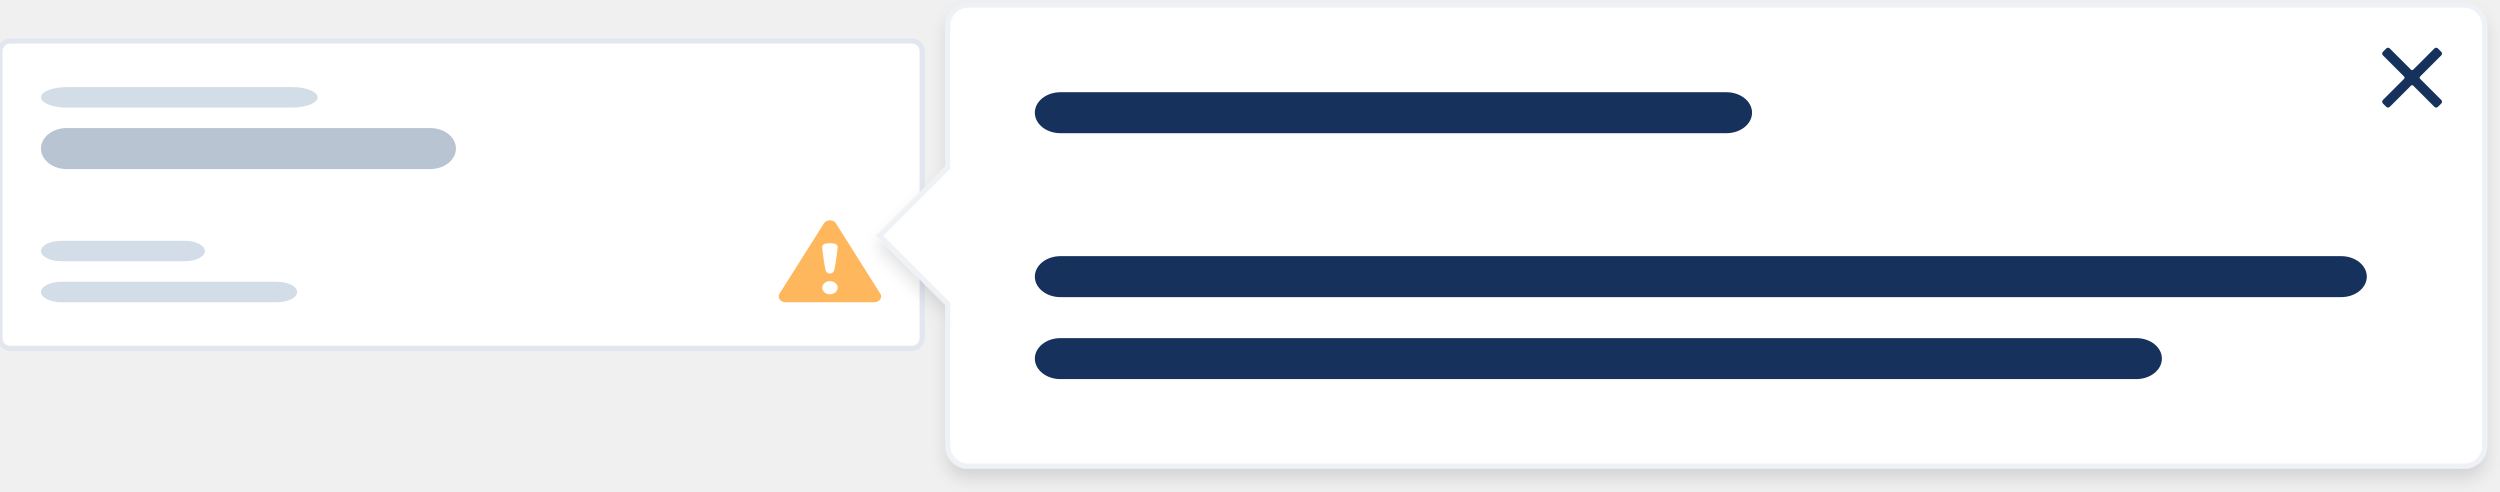
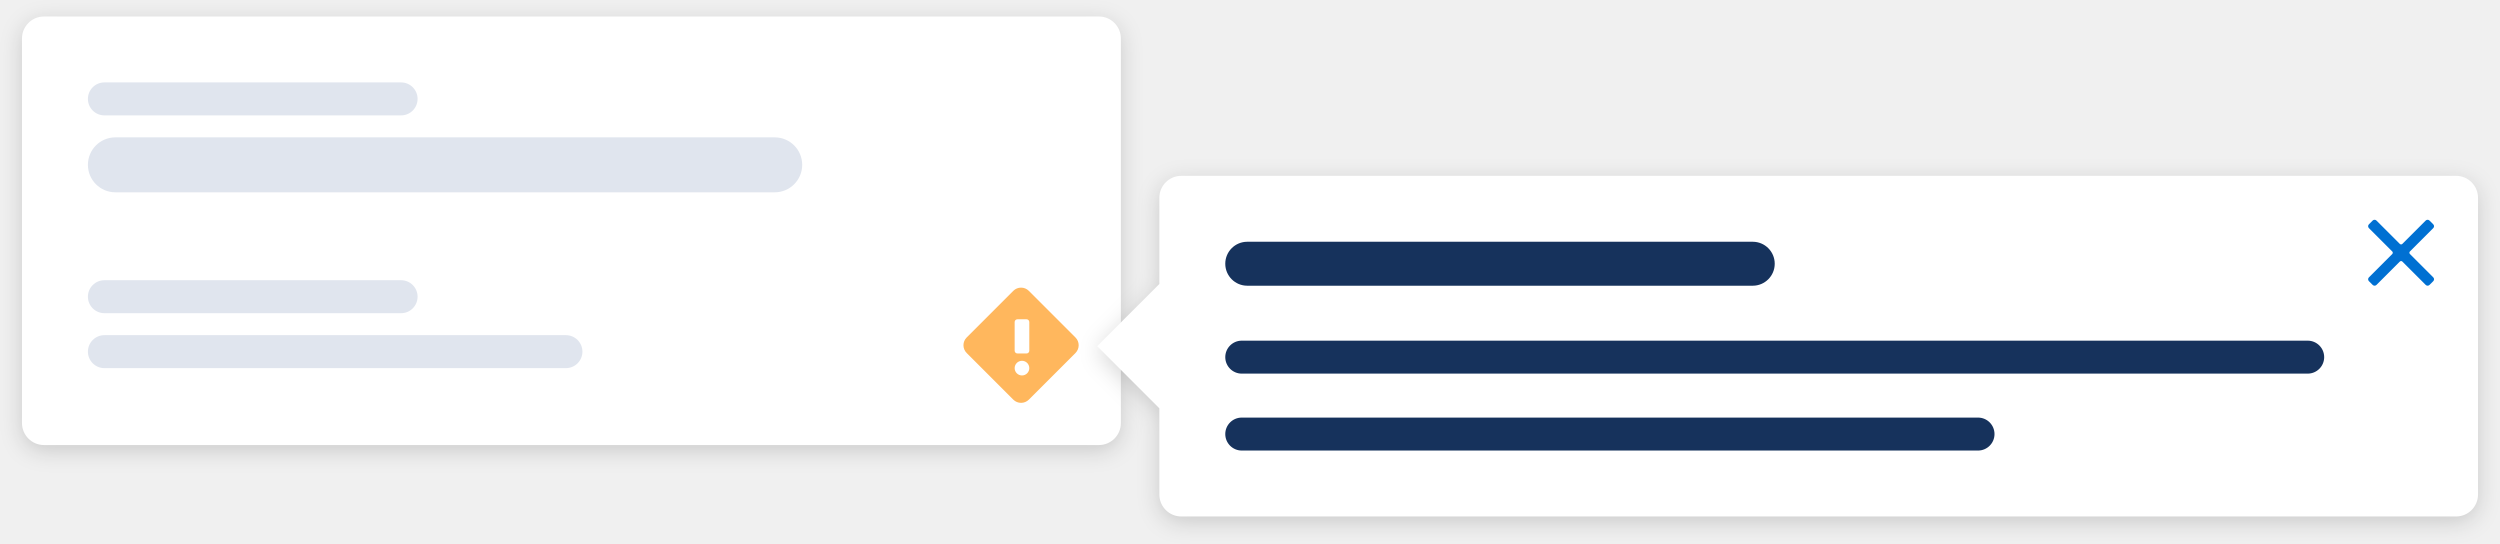
- <svg xmlns="http://www.w3.org/2000/svg" width="488" height="96" viewBox="0 0 488 96">
+ <svg xmlns="http://www.w3.org/2000/svg" xmlns:xlink="http://www.w3.org/1999/xlink" width="455" height="99">
  <defs>
-     <filter x="-50%" y="-50%" width="200%" height="200%" filterUnits="objectBoundingBox" id="a">
-       <feOffset dy="-2" in="SourceAlpha" result="shadowOffsetOuter1" />
-       <feGaussianBlur stdDeviation="1.5" in="shadowOffsetOuter1" result="shadowBlurOuter1" />
-       <feColorMatrix values="0 0 0 0 0 0 0 0 0 0 0 0 0 0 0 0 0 0 0.112 0" in="shadowBlurOuter1" result="shadowMatrixOuter1" />
-       <feMerge>
-         <feMergeNode in="shadowMatrixOuter1" />
-         <feMergeNode in="SourceGraphic" />
-       </feMerge>
+     <path id="b" d="M196.005 0C198.21 0 200 1.794 200 4.002v69.996c0 2.21-1.79 4.002-3.995 4.002H3.995C1.79 78 0 76.206 0 73.998V4.002C0 1.792 1.79 0 3.995 0h192.01z" />
+     <filter id="a" width="200%" height="200%" x="-50%" y="-50%" filterUnits="objectBoundingBox">
+       <feOffset dy="-1" in="SourceAlpha" result="shadowOffsetOuter1" />
+       <feGaussianBlur stdDeviation="2" in="shadowOffsetOuter1" result="shadowBlurOuter1" />
+       <feColorMatrix values="0 0 0 0 0 0 0 0 0 0 0 0 0 0 0 0 0 0 0.16 0" in="shadowBlurOuter1" />
+     </filter>
+     <path id="d" d="M12 19.686L.686 31 12 42.314v15.69C12 60.21 13.786 62 15.99 62h232.02c2.196 0 3.99-1.79 3.99-3.996V3.996C252 1.79 250.214 0 248.01 0H15.99C13.794 0 12 1.79 12 3.996v15.69z" />
+     <filter id="c" width="200%" height="200%" x="-50%" y="-50%" filterUnits="objectBoundingBox">
+       <feOffset dy="-1" in="SourceAlpha" result="shadowOffsetOuter1" />
+       <feGaussianBlur stdDeviation="2" in="shadowOffsetOuter1" result="shadowBlurOuter1" />
+       <feColorMatrix values="0 0 0 0 0 0 0 0 0 0 0 0 0 0 0 0 0 0 0.16 0" in="shadowBlurOuter1" />
    </filter>
  </defs>
  <g fill="none" fill-rule="evenodd">
-     <g transform="translate(0 8)">
-       <rect stroke="#E1E6EF" fill="#FFF" width="180" height="60" rx="2" />
-       <rect fill="#B9C4D2" x="8" y="17" width="81" height="8" rx="5" />
-       <rect fill="#D3DDE7" x="8" y="9" width="54" height="4" rx="5" />
-       <rect fill="#D3DDE7" x="8" y="39" width="32" height="4" rx="4" />
-       <rect fill="#D3DDE7" x="8" y="47" width="50" height="4" rx="4" />
-       <path d="M171.75 49.196l-8.582-13.607c-.23-.358-.687-.59-1.166-.59-.5 0-.938.232-1.167.59l-8.666 13.73c-.23.36-.23.787.02 1.126.25.34.667.554 1.146.554h17.33c.73 0 1.334-.5 1.334-1.143 0-.25-.104-.482-.25-.66zm-9.748.25c-.834 0-1.5-.57-1.5-1.286 0-.714.666-1.285 1.5-1.285.833 0 1.5.57 1.5 1.285s-.667 1.286-1.5 1.286zm.853-4.732c-.062.357-.437.68-.833.68h-.062c-.375 0-.75-.323-.813-.68-.333-1.5-.5-3.107-.667-4.446-.02-.304.27-.643.646-.715.687-.107 1.083-.107 1.77 0 .397.072.646.41.626.715-.167 1.34-.333 2.946-.667 4.446z" fill="#FFB75D" />
+     <g transform="translate(4 3)">
+       <g transform="matrix(1 0 0 -1 0 78)">
+         <use fill="#000" filter="url(#a)" xlink:href="#b" />
+         <use fill="#FFF" xlink:href="#b" />
+       </g>
+       <rect width="60" height="6" x="12" y="12" fill="#E0E5EE" rx="3" />
+       <rect width="130" height="10" x="12" y="22" fill="#E0E5EE" rx="5" />
+       <rect width="60" height="6" x="12" y="48" fill="#E0E5EE" rx="3" />
+       <rect width="90" height="6" x="12" y="58" fill="#E0E5EE" rx="3" />
    </g>
-     <g transform="matrix(1 0 0 -1 171 91)">
-       <path d="M14 31.716L.716 45 14 58.284v27.718C14 88.21 15.8 90 18 90h292c2.21 0 4-1.798 4-3.998V3.998C314 1.79 312.2 0 310 0H18c-2.21 0-4 1.798-4 3.998v27.718z" stroke="#EEF1F6" fill="#FFF" filter="url(#a)" />
-       <path d="M301.405 75.62l4.14-4.142c.185-.185.185-.485 0-.67l-.67-.67c-.184-.184-.484-.184-.67 0l-4.14 4.14c-.123.124-.323.124-.446 0l-4.142-4.14c-.185-.184-.485-.184-.67 0l-.67.67c-.184.185-.184.485 0 .67l4.14 4.14c.124.124.124.324 0 .447l-4.14 4.14c-.184.186-.184.486 0 .67l.67.67c.185.185.485.185.67 0l4.14-4.14c.124-.123.324-.123.447 0l4.14 4.14c.186.185.486.185.67 0l.67-.67c.185-.184.185-.484 0-.67l-4.14-4.14c-.123-.123-.123-.323 0-.446" fill="#16325C" />
-       <rect fill="#16325C" x="31" y="65" width="140" height="8" rx="5" />
-       <rect fill="#16325C" x="31" y="33" width="260" height="8" rx="5" />
-       <rect fill="#16325C" x="31" y="17" width="220" height="8" rx="5" />
+     <g transform="translate(174 51)">
+       <rect width="16" height="16" x="3.834" y="3.834" fill="#FFB75D" transform="rotate(45 11.834 11.834)" rx="2" />
+       <g fill="#FFF" transform="translate(10.667 7.11)">
+         <rect width="2.667" height="6.222" rx=".5" />
+         <ellipse cx="1.333" cy="8.889" rx="1.333" ry="1.333" />
+       </g>
+     </g>
+     <g transform="translate(199 32)">
+       <g transform="matrix(1 0 0 -1 0 62)">
+         <use fill="#000" filter="url(#c)" xlink:href="#d" />
+         <use fill="#FFF" xlink:href="#d" />
+       </g>
+       <path fill="#0070D2" d="M239.605 14.23l4.252 4.252c.19.19.19.498 0 .688l-.687.687c-.19.19-.498.19-.688 0l-4.253-4.252c-.128-.126-.334-.126-.46 0l-4.253 4.252c-.19.19-.498.19-.688 0l-.688-.687c-.19-.19-.19-.498 0-.688l4.252-4.253c.126-.128.126-.334 0-.46l-4.252-4.253c-.19-.19-.19-.498 0-.688l.687-.688c.19-.19.497-.19.687 0l4.253 4.252c.127.126.333.126.46 0l4.252-4.252c.19-.19.498-.19.688 0l.687.687c.19.19.19.497 0 .687l-4.252 4.253c-.126.127-.126.333 0 .46" />
+       <rect width="100" height="8" x="24" y="12" fill="#16325C" rx="4" />
+       <rect width="200" height="6" x="24" y="30" fill="#16325C" rx="3" />
+       <rect width="140" height="6" x="24" y="44" fill="#16325C" rx="3" />
    </g>
  </g>
</svg>
